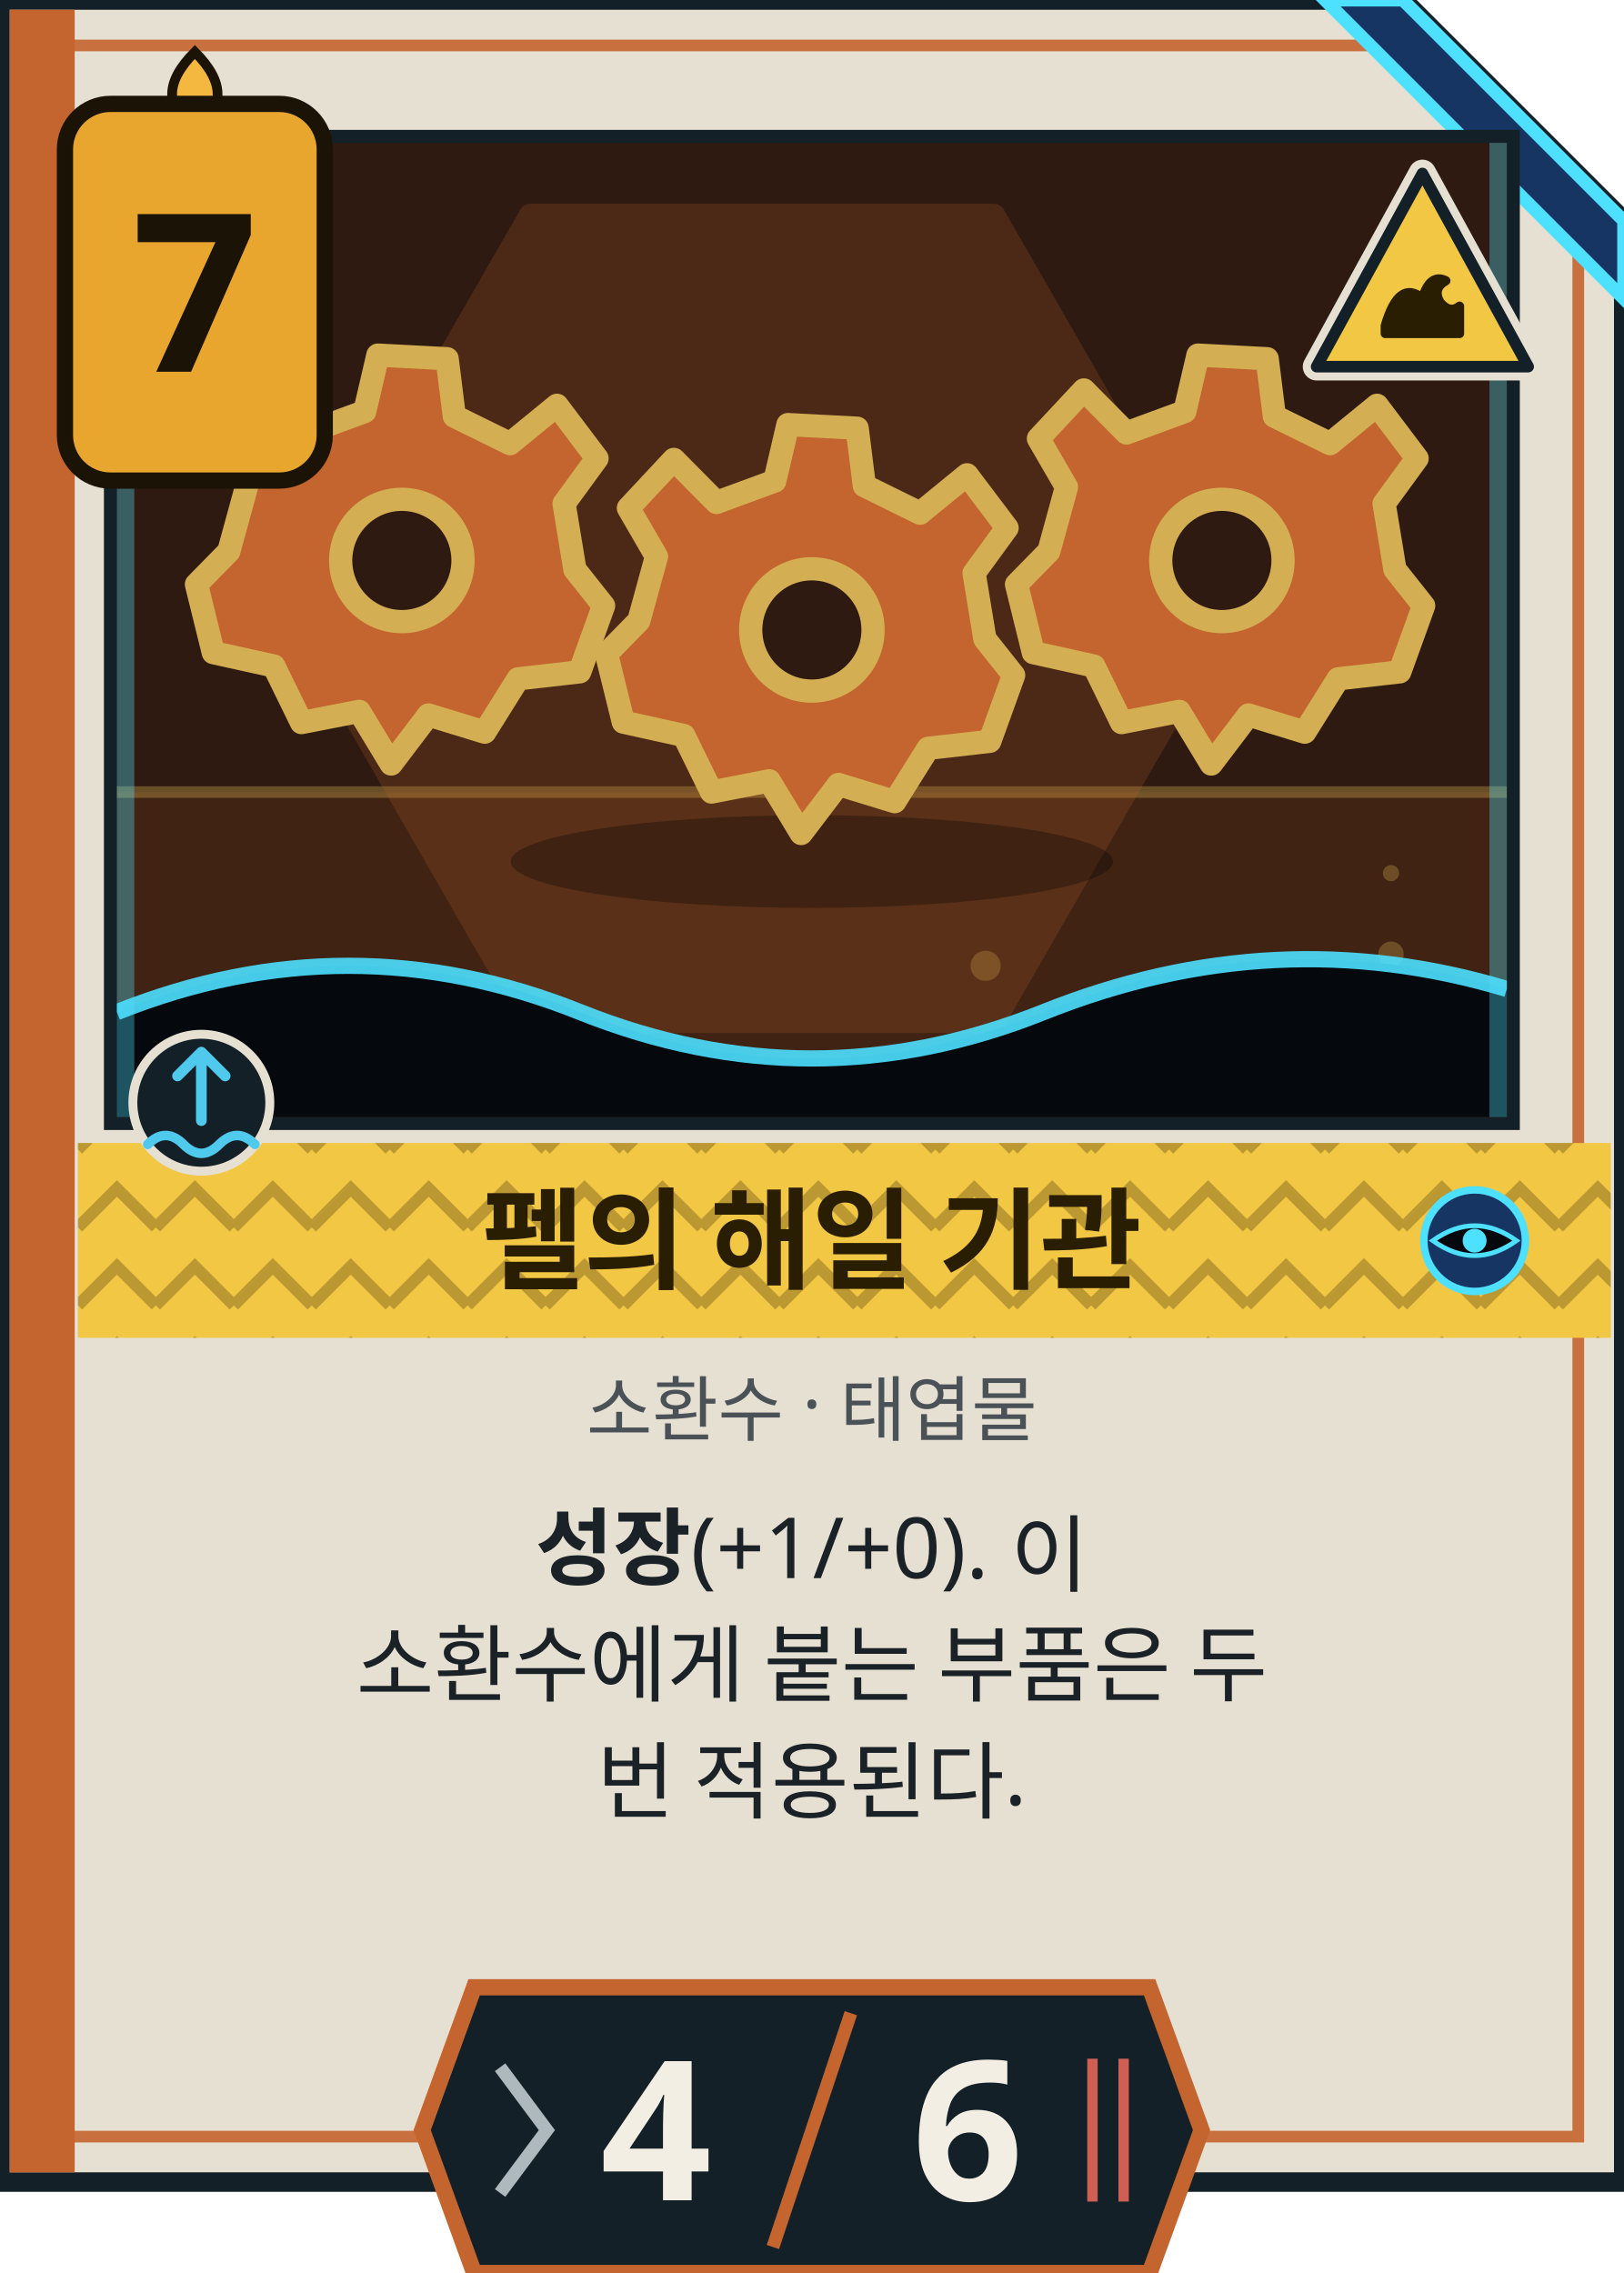
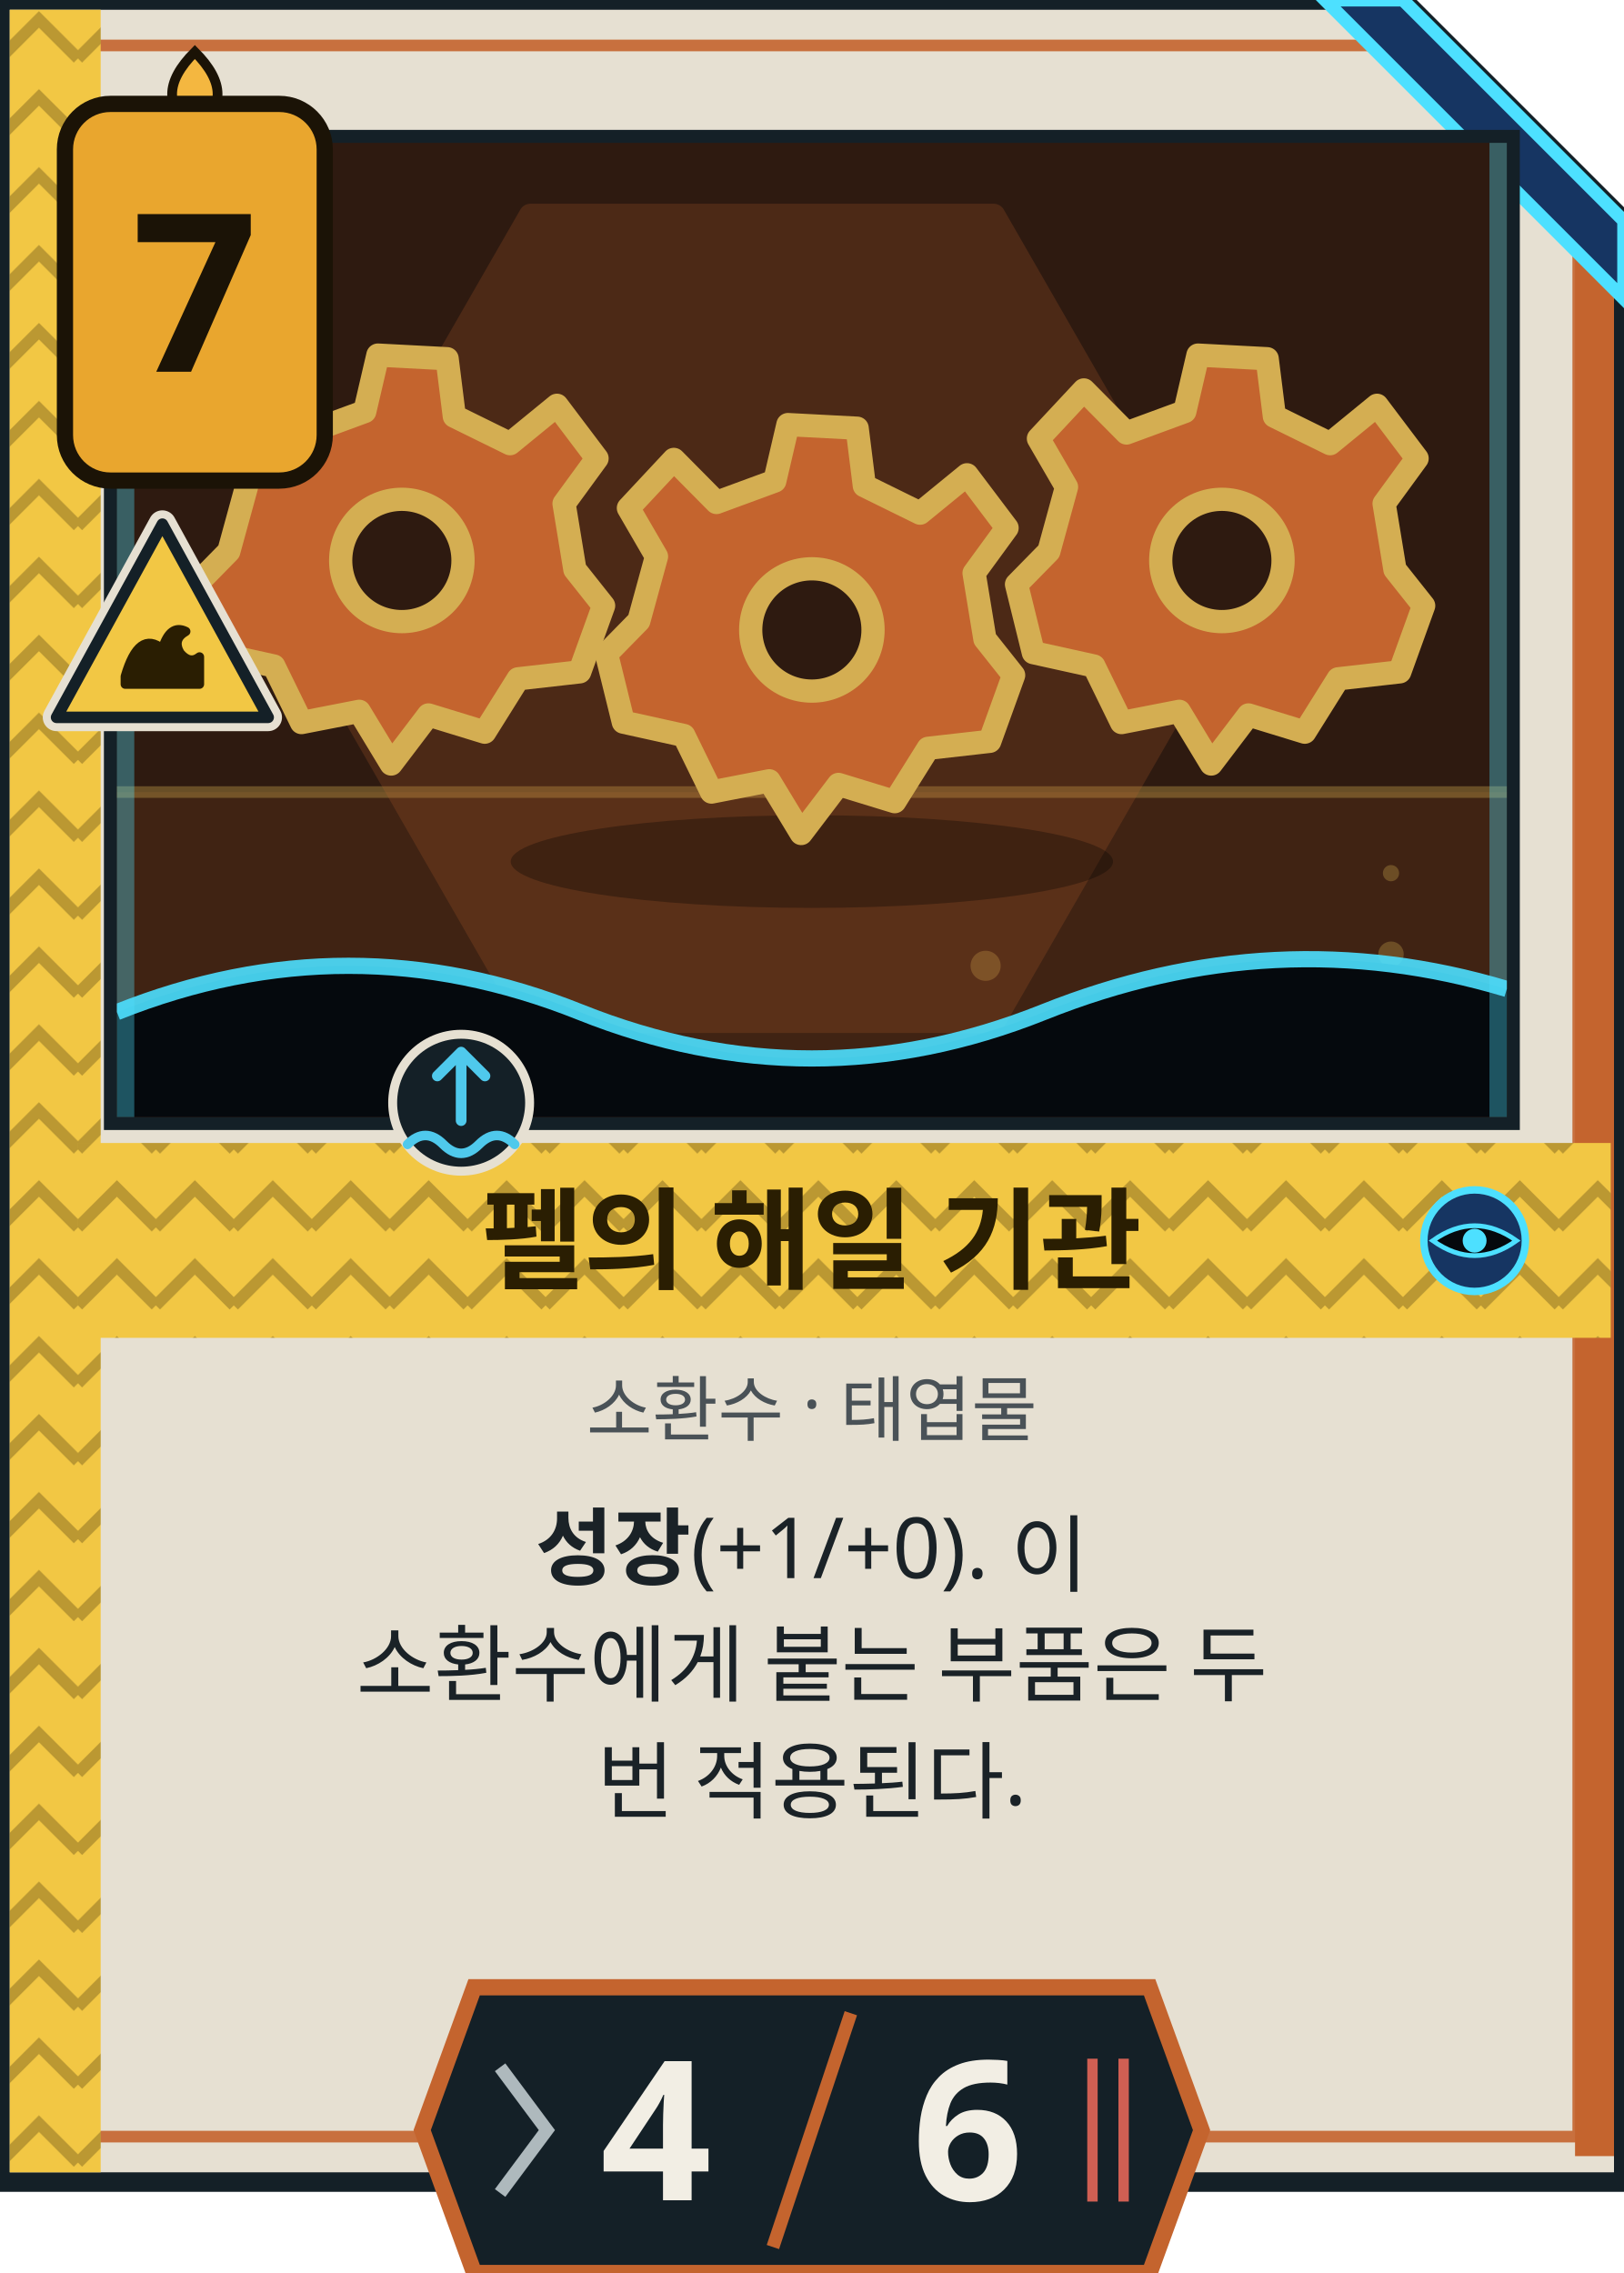
<svg xmlns="http://www.w3.org/2000/svg" viewBox="0 0 250 350" width="250" height="350">
  <path d="M0 0H216L250 34V336H0Z" fill="#E6E0D2" stroke="#142027" stroke-width="3" stroke-linejoin="round" />
  <path d="M7 7H213.2L243 36.8V329H7Z" fill="none" stroke="#C4642E" stroke-opacity="0.9" stroke-width="1.8" />
-   <rect x="1.5" y="1.5" width="10" height="333" fill="#C4642E" />
+   <defs>
+     <pattern id="spat-buff" width="12" height="12" patternUnits="userSpaceOnUse">
+       <g opacity="0.28">
+         <path d="M0 9L6 3L12 9" fill="none" stroke="#2A1E02" stroke-width="1.8" />
+       </g>
+     </pattern>
+   </defs>
+   <rect x="1.5" y="1.5" width="14" height="333" fill="#F2C744" />
+   <rect x="1.5" y="1.5" width="14" height="333" fill="url(#spat-buff)" />
+   <rect x="242.5" y="38" width="6" height="294" fill="#C4642E" />
  <path d="M204 0H216L250 34V46Z" fill="#163562" stroke="#4DE0FF" stroke-width="2" />
  <rect x="16" y="20" width="218" height="154" fill="#142027" />
  <svg x="18" y="22" width="214" height="150" viewBox="0 0 120 90" preserveAspectRatio="xMidYMid slice" overflow="hidden">
    <rect width="120" height="90" fill="#2E1A10" />
    <path d="M0 59H120V90H0Z" fill="#C4642E" fill-opacity=".12" />
    <path d="M0 59H120" stroke="#D4AE52" stroke-opacity=".35" stroke-width="1" />
    <circle cx="110" cy="73" r="1.1" fill="#D4AE52" fill-opacity=".3" />
    <circle cx="110" cy="66" r="0.7" fill="#D4AE52" fill-opacity=".3" />
    <circle cx="51" cy="84" r="1.5" fill="#D4AE52" fill-opacity=".3" />
    <circle cx="106" cy="83" r="1.3" fill="#D4AE52" fill-opacity=".3" />
    <circle cx="75" cy="74" r="1.3" fill="#D4AE52" fill-opacity=".3" />
    <circle cx="24" cy="83" r="1.2" fill="#D4AE52" fill-opacity=".3" />
    <g opacity=".2">
      <g transform="translate(55.7 44.0) rotate(0) scale(40.0)" stroke-width="0.050" stroke-linejoin="round" stroke-linecap="round">
        <path d="M-.5-.87H.5L1 0 .5.87H-.5L-1 0Z" fill="#C4642E" stroke="#C4642E" />
      </g>
    </g>
    <ellipse cx="60" cy="65" rx="26" ry="4" fill="#000" fill-opacity=".3" />
    <g transform="translate(24.6 39.0) rotate(3) scale(17.6)" stroke-width="0.114" stroke-linejoin="round" stroke-linecap="round">
      <path d="M-.17-1H.17L.22-.72.5-.6.72-.8.93-.55.78-.32.85 0 1 .17.9.5.6.55.45.82.17.75 0 1-.17.75-.45.82-.6.55-.9.5-1 .17-.85 0-.78-.32-.93-.55-.72-.8-.5-.6-.22-.72Z" fill="#C4642E" stroke="#D4AE52" />
      <circle r=".3" fill="#2E1A10" stroke="#D4AE52" />
    </g>
    <g transform="translate(60.0 45.0) rotate(3) scale(17.6)" stroke-width="0.114" stroke-linejoin="round" stroke-linecap="round">
      <path d="M-.17-1H.17L.22-.72.5-.6.72-.8.93-.55.78-.32.85 0 1 .17.9.5.6.55.45.82.17.75 0 1-.17.75-.45.82-.6.55-.9.5-1 .17-.85 0-.78-.32-.93-.55-.72-.8-.5-.6-.22-.72Z" fill="#C4642E" stroke="#D4AE52" />
      <circle r=".3" fill="#2E1A10" stroke="#D4AE52" />
    </g>
    <g transform="translate(95.4 39.0) rotate(3) scale(17.6)" stroke-width="0.114" stroke-linejoin="round" stroke-linecap="round">
      <path d="M-.17-1H.17L.22-.72.5-.6.72-.8.93-.55.78-.32.85 0 1 .17.9.5.6.55.45.82.17.75 0 1-.17.75-.45.82-.6.55-.9.5-1 .17-.85 0-.78-.32-.93-.55-.72-.8-.5-.6-.22-.72Z" fill="#C4642E" stroke="#D4AE52" />
      <circle r=".3" fill="#2E1A10" stroke="#D4AE52" />
    </g>
    <path d="M0 78Q20 70 40 78T80 78T120 76V90H0Z" fill="#05090D" />
    <path d="M0 78Q20 70 40 78T80 78T120 76" fill="none" stroke="#4DE0FF" stroke-width="1.4" stroke-opacity=".9" />
    <rect width="120" height="90" fill="none" stroke="#4DE0FF" stroke-opacity=".35" stroke-width="3" />
  </svg>
  <defs>
    <pattern id="pat-buff" width="12" height="12" patternUnits="userSpaceOnUse">
      <g opacity="0.28">
        <path d="M0 9L6 3L12 9" fill="none" stroke="#2A1E02" stroke-width="1.8" />
      </g>
    </pattern>
  </defs>
  <rect x="12" y="176" width="236" height="30" fill="#F2C744" />
  <rect x="12" y="176" width="236" height="30" fill="url(#pat-buff)" />
  <text x="125" y="197.12" text-anchor="middle" font-size="17" font-weight="700" fill="#2A1E02" font-family="'Noto Sans KR','Malgun Gothic','Apple SD Gothic Neo',system-ui,sans-serif">펠의 해일 기관</text>
-   <g transform="translate(202 26) scale(0.7083333)">
+   <g transform="translate(8 80) scale(0.7083333)">
    <path d="M24 1L47 43H1Z" fill="none" stroke="#E6E0D2" stroke-width="6" stroke-linejoin="round" />
    <path d="M24 1L47 43H1Z" fill="#F2C744" stroke="#142027" stroke-width="2.5" stroke-linejoin="round" />
    <g transform="translate(24.0 29.0) rotate(0) scale(8.5)" stroke-width="0.235" stroke-linejoin="round" stroke-linecap="round">
      <path d="M-.95.6Q-.6-.6 0-.1Q.2-.75.6-.55Q.25-.35.45 0Q.7.3.95.1V.8H-.95Z" fill="#2A1E02" stroke="#2A1E02" />
    </g>
  </g>
  <g transform="translate(216 180) scale(.46)">
    <circle cx="24" cy="24" r="17" fill="#163562" stroke="#4DE0FF" stroke-width="2.5" />
    <path d="M10 24Q24 14 38 24Q24 34 10 24Z" fill="#05090D" stroke="#4DE0FF" stroke-width="1.6" />
    <circle cx="24" cy="24" r="4" fill="#4DE0FF" />
  </g>
-   <g transform="translate(20 158.8) scale(0.4583333)">
+   <g transform="translate(60 158.8) scale(0.4583333)">
    <circle cx="24" cy="24" r="23" fill="#142027" stroke="#E6E0D2" stroke-width="3" />
    <path d="M24 30V8M16 15L24 7L32 15" fill="none" stroke="#4FC9EC" stroke-width="3.6" stroke-linecap="round" stroke-linejoin="round" />
    <path d="M6 38Q12 32 18 38T30 38T42 38" fill="none" stroke="#4FC9EC" stroke-width="3.2" stroke-linecap="round" />
  </g>
  <text x="125" y="221" text-anchor="middle" font-size="11" fill="#4A5257" font-family="'Noto Sans KR','Malgun Gothic','Apple SD Gothic Neo',system-ui,sans-serif">소환수 · 태엽물</text>
  <text x="125" y="243" text-anchor="middle" font-size="13" fill="#1A2227" font-family="'Noto Sans KR','Malgun Gothic','Apple SD Gothic Neo',system-ui,sans-serif">
    <tspan font-weight="800">성장</tspan>(+1/+0). 이</text>
  <text x="125" y="261" text-anchor="middle" font-size="13" fill="#1A2227" font-family="'Noto Sans KR','Malgun Gothic','Apple SD Gothic Neo',system-ui,sans-serif">소환수에게 붙는 부품은 두</text>
  <text x="125" y="279" text-anchor="middle" font-size="13" fill="#1A2227" font-family="'Noto Sans KR','Malgun Gothic','Apple SD Gothic Neo',system-ui,sans-serif">번 적용된다.</text>
  <g transform="translate(10 16)">
    <path d="M20 -8Q27 -1 20 4Q13 -1 20 -8Z" fill="#F4B740" stroke="#1B1306" stroke-width="1.5" />
    <rect width="40" height="58" rx="7" fill="#E9A62E" stroke="#1B1306" stroke-width="2.5" />
    <text x="20" y="41.24" text-anchor="middle" font-size="34" font-weight="800" fill="#1B1306" font-family="'Noto Sans KR','Malgun Gothic','Apple SD Gothic Neo',system-ui,sans-serif">7</text>
  </g>
  <g transform="translate(65 306)">
    <path d="M8 0H112L120 22L112 44H8L0 22Z" fill="#142027" stroke="#C4642E" stroke-width="2.5" />
    <path d="M66 4L54 40" stroke="#C4642E" stroke-width="2" />
    <path d="M12 12.32L19.2 22L12 31.68" fill="none" stroke="#AEB9BD" stroke-width="2" />
    <path d="M108 11V33M103.2 11V33" stroke="#FF6F5E" stroke-opacity=".8" stroke-width="1.6" />
    <text x="36" y="32.8" text-anchor="middle" font-size="30" font-weight="800" fill="#F2EEE4" font-family="'Noto Sans KR','Malgun Gothic','Apple SD Gothic Neo',system-ui,sans-serif">4</text>
    <text x="84" y="32.8" text-anchor="middle" font-size="30" font-weight="800" fill="#F2EEE4" font-family="'Noto Sans KR','Malgun Gothic','Apple SD Gothic Neo',system-ui,sans-serif">6</text>
  </g>
</svg>
